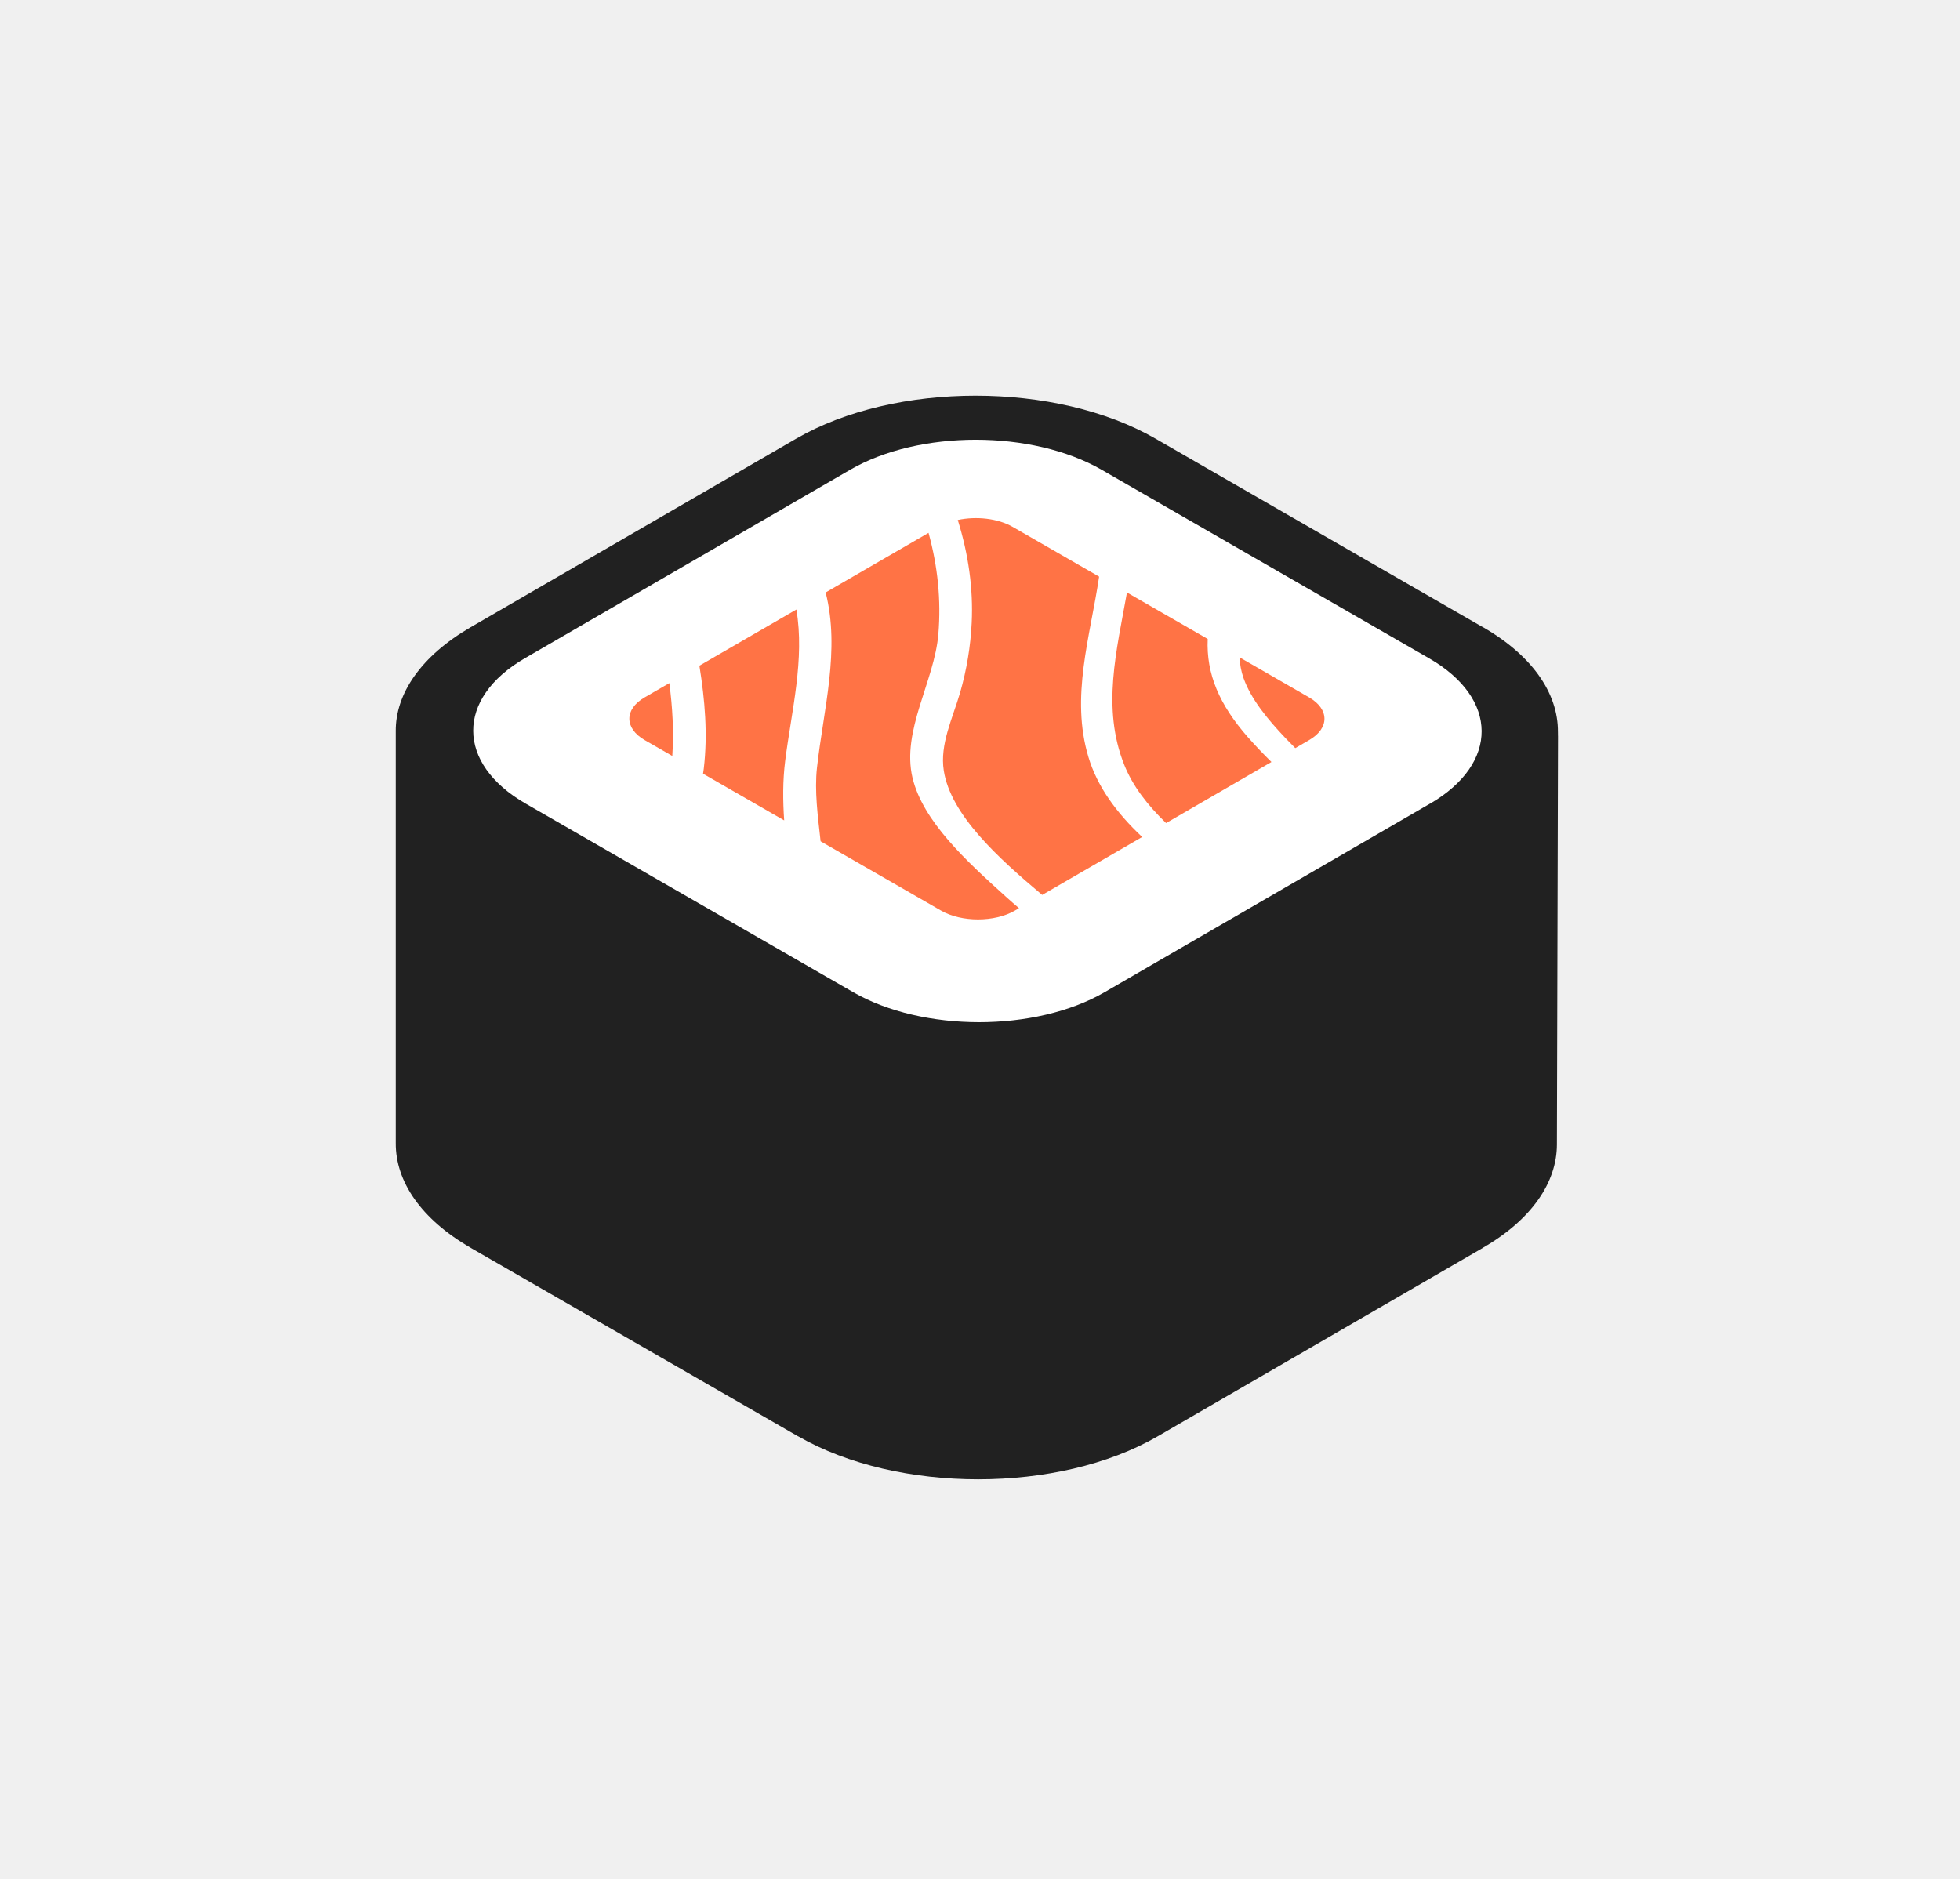
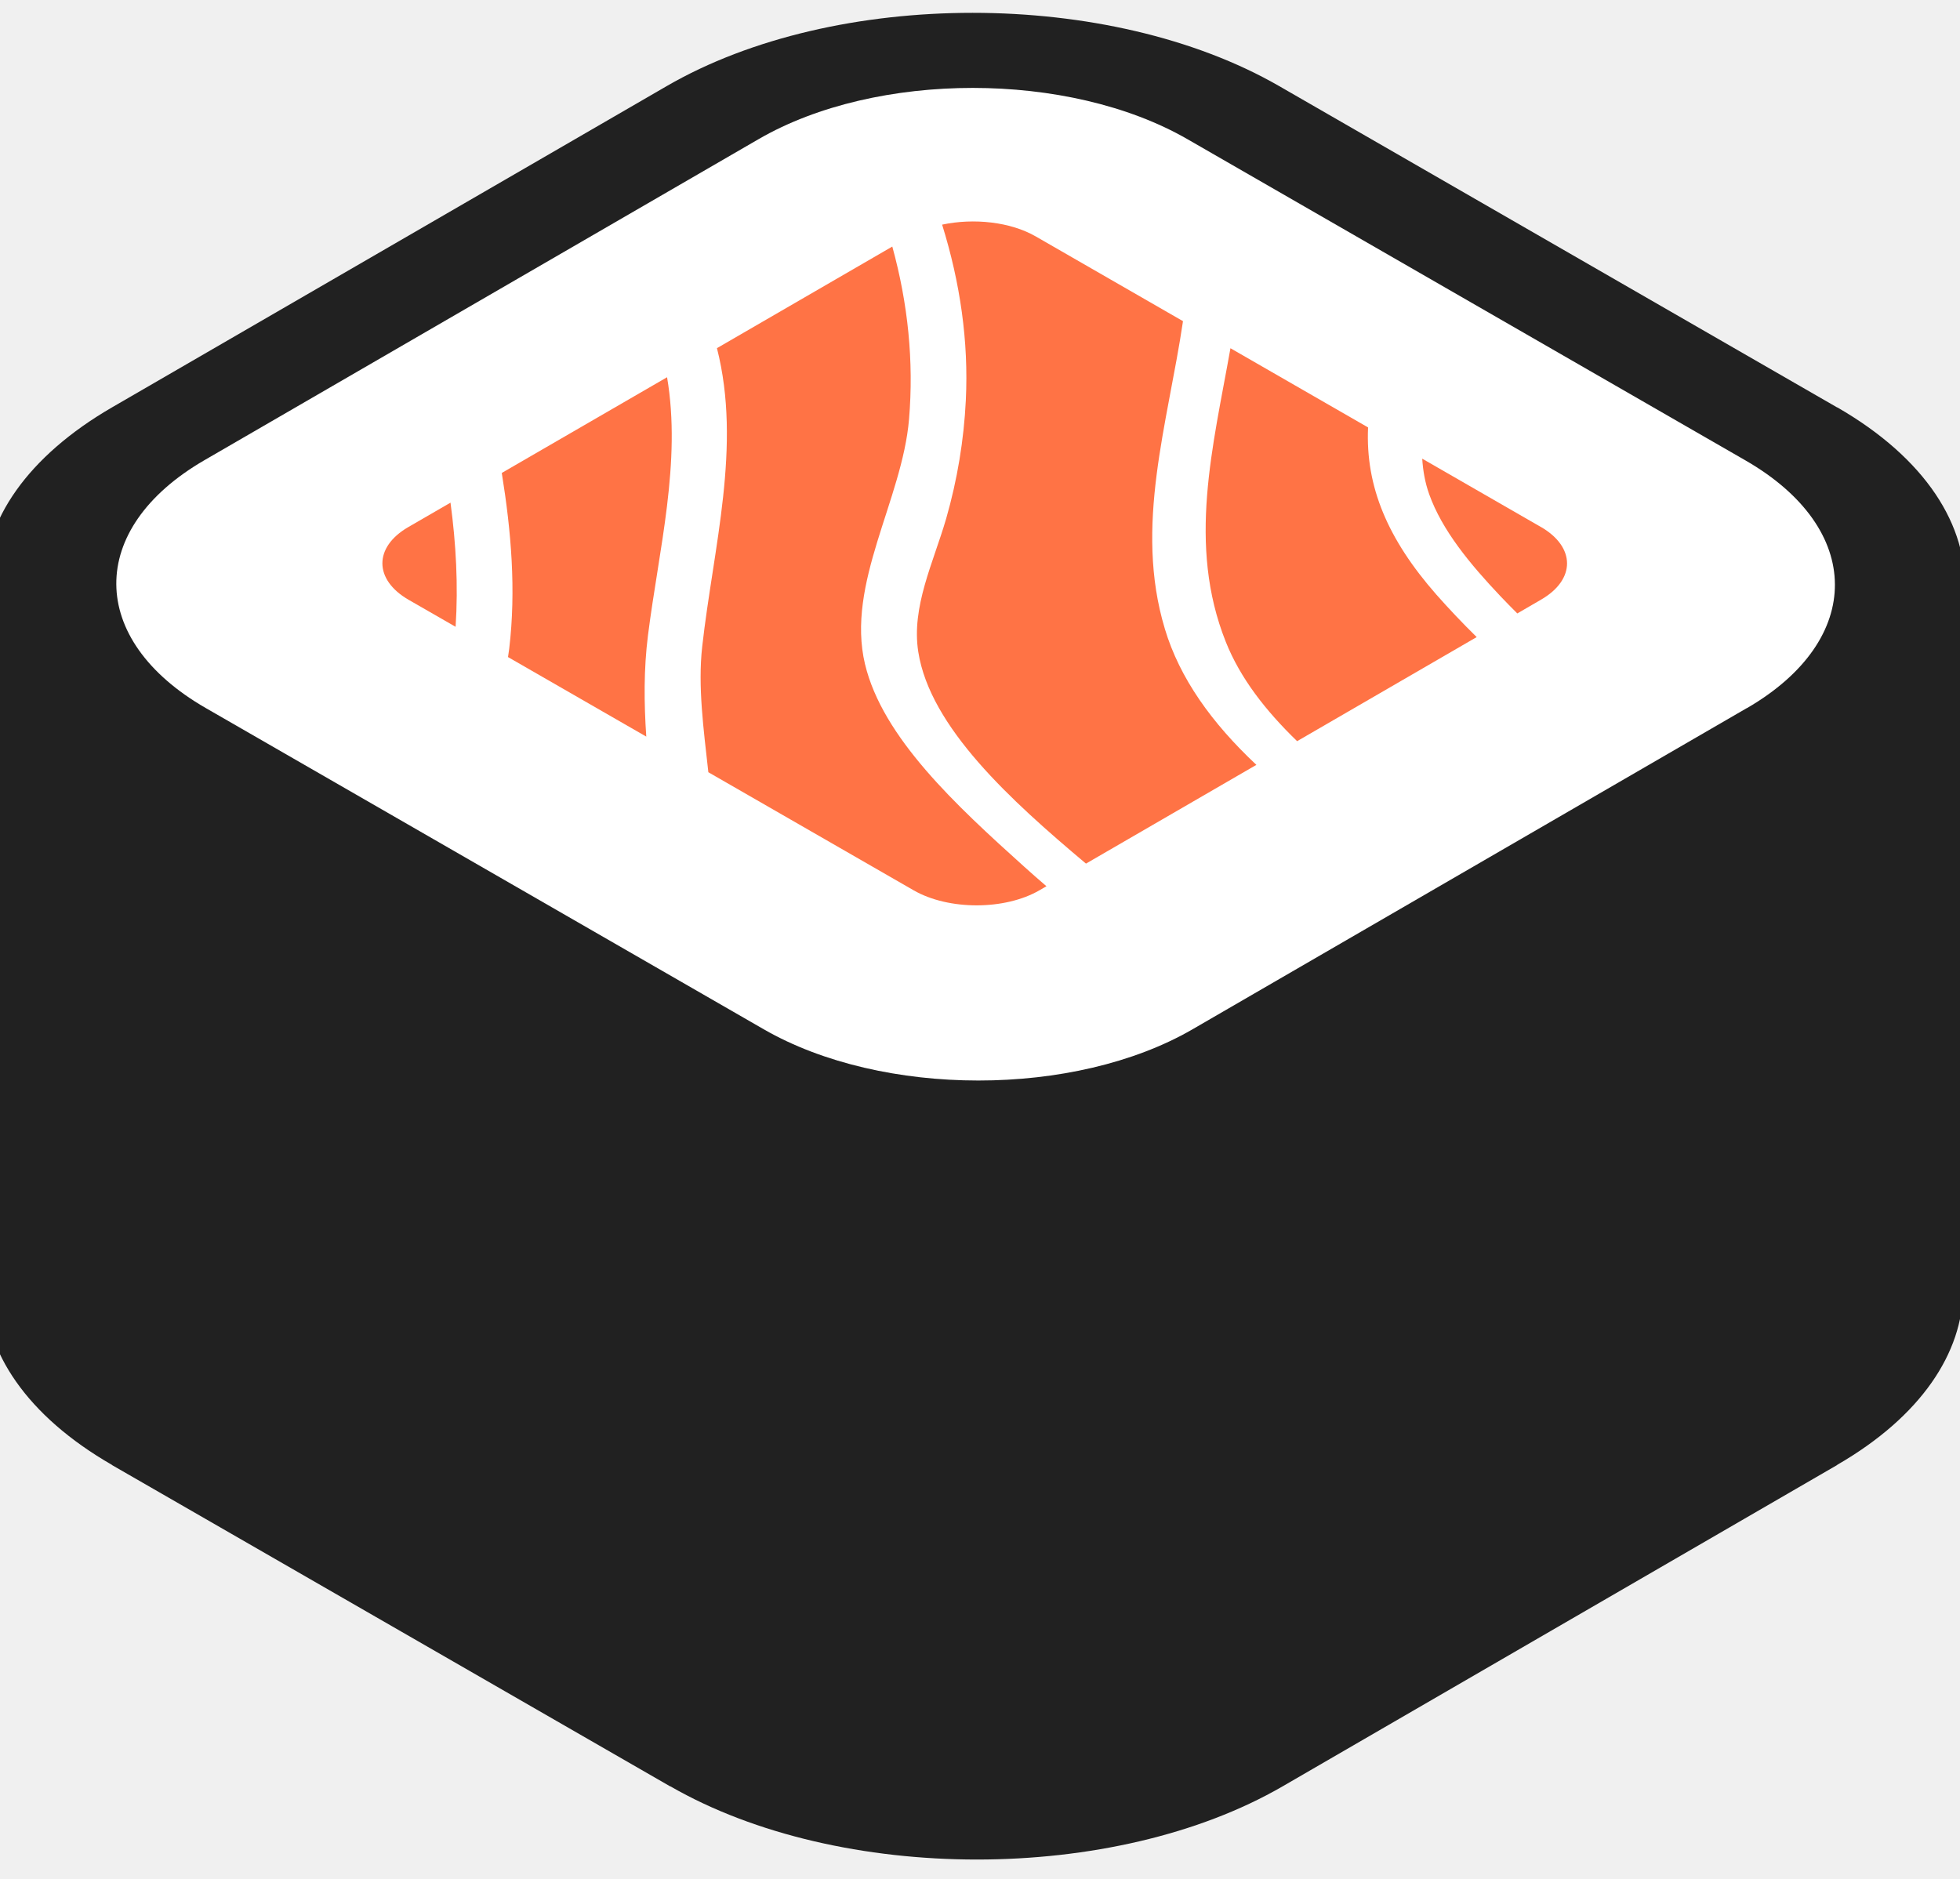
- <svg xmlns="http://www.w3.org/2000/svg" width="242" height="232" viewBox="0 0 242 232" fill="none">
+ <svg xmlns="http://www.w3.org/2000/svg" width="242" height="232" viewBox="50 50 142 132" fill="none">
  <g clip-path="url(#clip0_17_1025)">
    <path d="M176.47 81.298C185.061 86.243 185.107 94.287 176.574 99.243L136.408 122.521C127.874 127.472 113.936 127.467 105.345 122.521L64.904 99.233C56.314 94.287 56.267 86.243 64.8 81.287L104.967 58.014C113.5 53.064 127.439 53.069 136.029 58.014L176.47 81.298Z" fill="white" />
    <path d="M149.121 78.918V78.908L139.145 73.166C137.885 80.289 136.002 87.407 138.808 94.442C139.851 97.065 141.687 99.424 143.975 101.638L156.985 94.096C155.958 93.087 154.977 92.052 154.059 91.013C150.547 87.009 148.923 83.207 149.115 78.913L149.121 78.918Z" fill="#FF7345" />
    <path d="M79.574 86.129C77.073 87.583 77.078 89.937 79.605 91.395L83.008 93.351C83.205 90.345 83.039 87.35 82.639 84.355L79.574 86.129Z" fill="#FF7345" />
    <path d="M135.707 71.2L135.712 71.205L135.707 71.2Z" fill="#FF7345" />
    <path d="M134.389 93.485C132.148 86.057 134.607 78.634 135.707 71.205L125.047 65.07C123.205 64.004 120.539 63.725 118.256 64.211C119.564 68.412 120.181 72.664 119.973 76.937C119.833 79.808 119.361 82.684 118.547 85.519C117.618 88.711 116.015 91.908 116.529 95.172C117.385 100.624 123.221 105.926 128.678 110.51L141.024 103.355C137.803 100.334 135.468 97.091 134.389 93.49V93.485Z" fill="#FF7345" />
    <path d="M161.628 86.124V86.114L153.038 81.168C153.095 82.027 153.235 82.881 153.541 83.739C154.475 86.362 156.508 88.814 158.718 91.147C159.113 91.561 159.517 91.975 159.927 92.383L161.654 91.38C164.165 89.926 164.155 87.573 161.634 86.114L161.628 86.124Z" fill="#FF7345" />
    <path d="M112.669 96.061C111.279 90.211 115.367 84.158 115.859 78.308C116.212 74.107 115.782 69.922 114.646 65.799L101.942 73.161C103.752 80.268 101.677 87.599 100.873 94.794C100.551 97.686 100.977 100.779 101.319 103.888L116.191 112.444C118.718 113.898 122.795 113.898 125.306 112.444L125.814 112.149C125.264 111.679 124.73 111.208 124.201 110.732C119.278 106.299 113.94 101.379 112.669 96.056V96.061Z" fill="#FF7345" />
    <path d="M98.331 75.266L86.353 82.203C87.038 86.435 87.396 90.682 86.893 94.929C86.867 95.13 86.836 95.342 86.805 95.544L96.822 101.307C96.656 98.865 96.635 96.434 96.946 93.961C97.73 87.759 99.379 81.422 98.326 75.251V75.261L98.331 75.266Z" fill="#FF7345" />
    <path d="M192.343 90.863C192.592 86.026 189.516 81.143 183.105 77.449V77.459L142.674 54.171C130.385 47.094 110.517 47.094 98.305 54.171L58.129 77.444C51.992 80.998 48.807 85.669 48.864 90.33C48.864 90.278 48.864 141.191 48.864 141.191C48.849 145.852 51.94 150.528 58.118 154.082V154.092L98.56 177.376V177.365C110.854 184.442 130.722 184.442 142.933 177.365L183.099 154.087V154.077C189.179 150.564 192.214 145.955 192.229 141.351L192.369 90.345C192.369 90.516 192.354 90.687 192.349 90.858L192.343 90.863ZM176.563 99.238L136.397 122.516C127.853 127.467 113.925 127.462 105.335 122.516L64.898 99.233C56.308 94.282 56.261 86.243 64.795 81.287L104.961 58.014C113.505 53.064 127.433 53.069 136.023 58.014L176.465 81.298C185.055 86.248 185.102 94.287 176.568 99.243L176.563 99.238Z" fill="#212121" />
  </g>
  <defs>
    <clipPath id="clip0_17_1025">
      <rect width="143.506" height="133.81" fill="white" transform="translate(48.8633 48.8631)" />
    </clipPath>
  </defs>
</svg>
